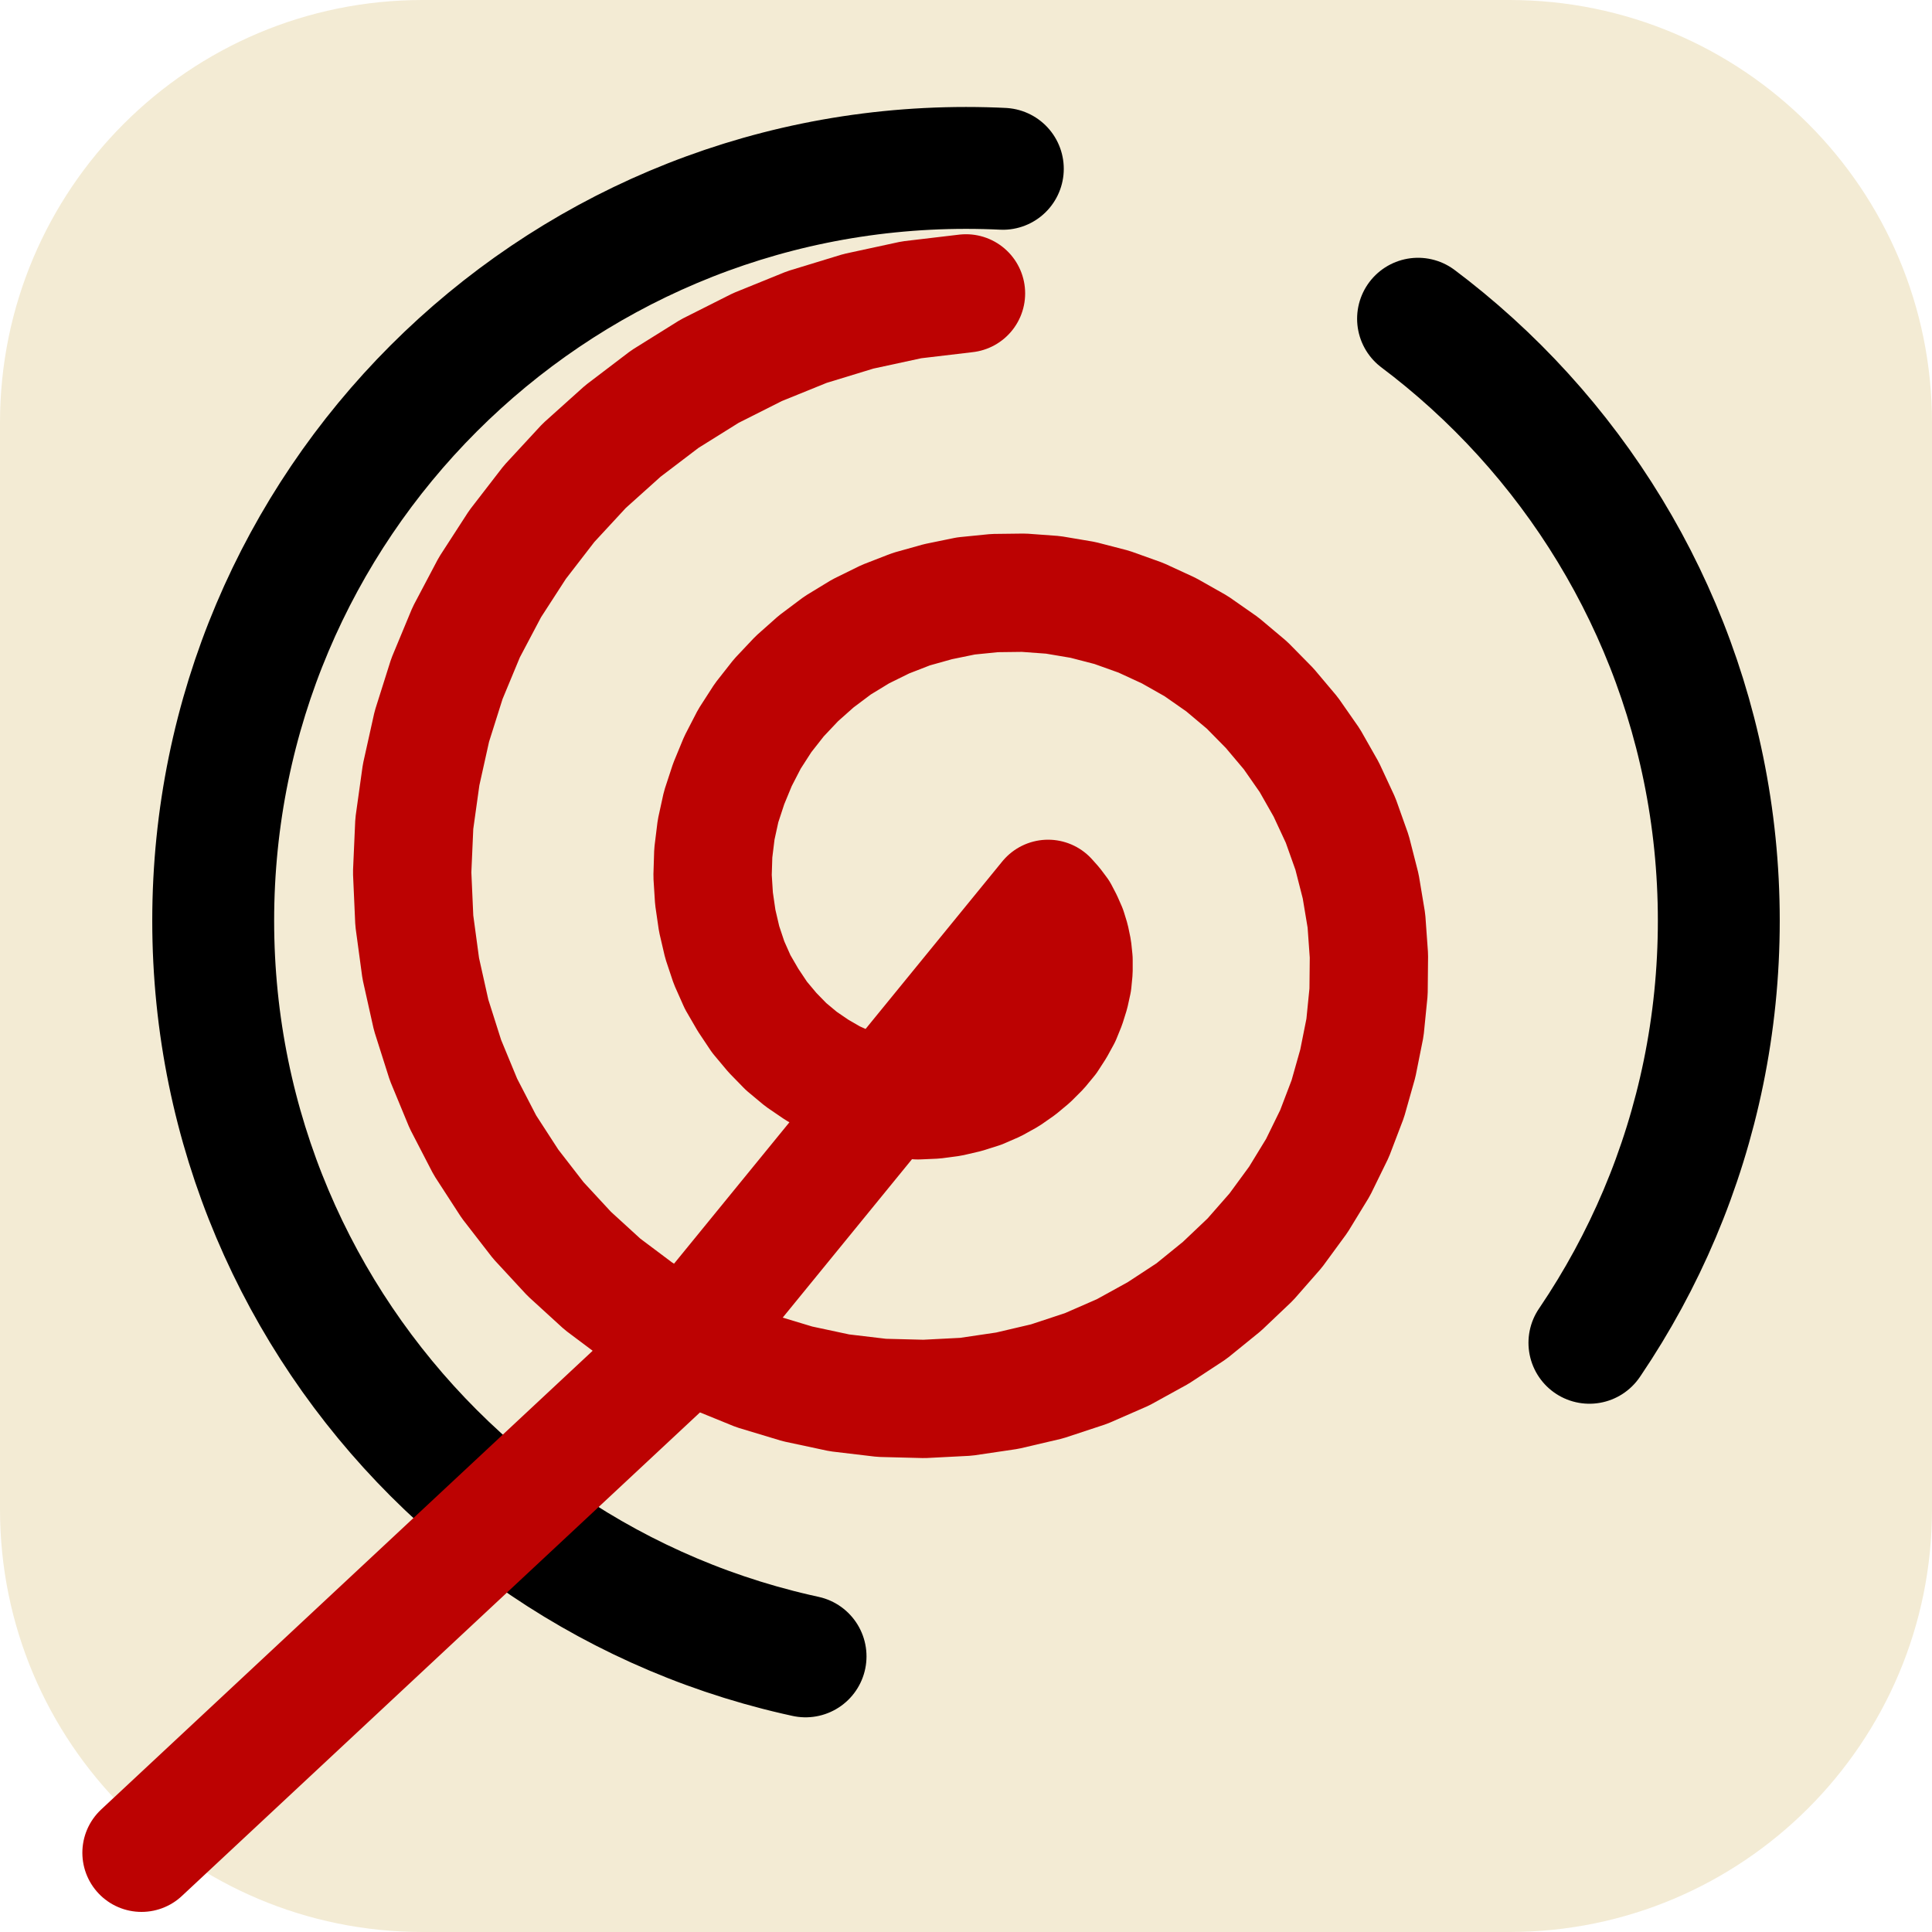
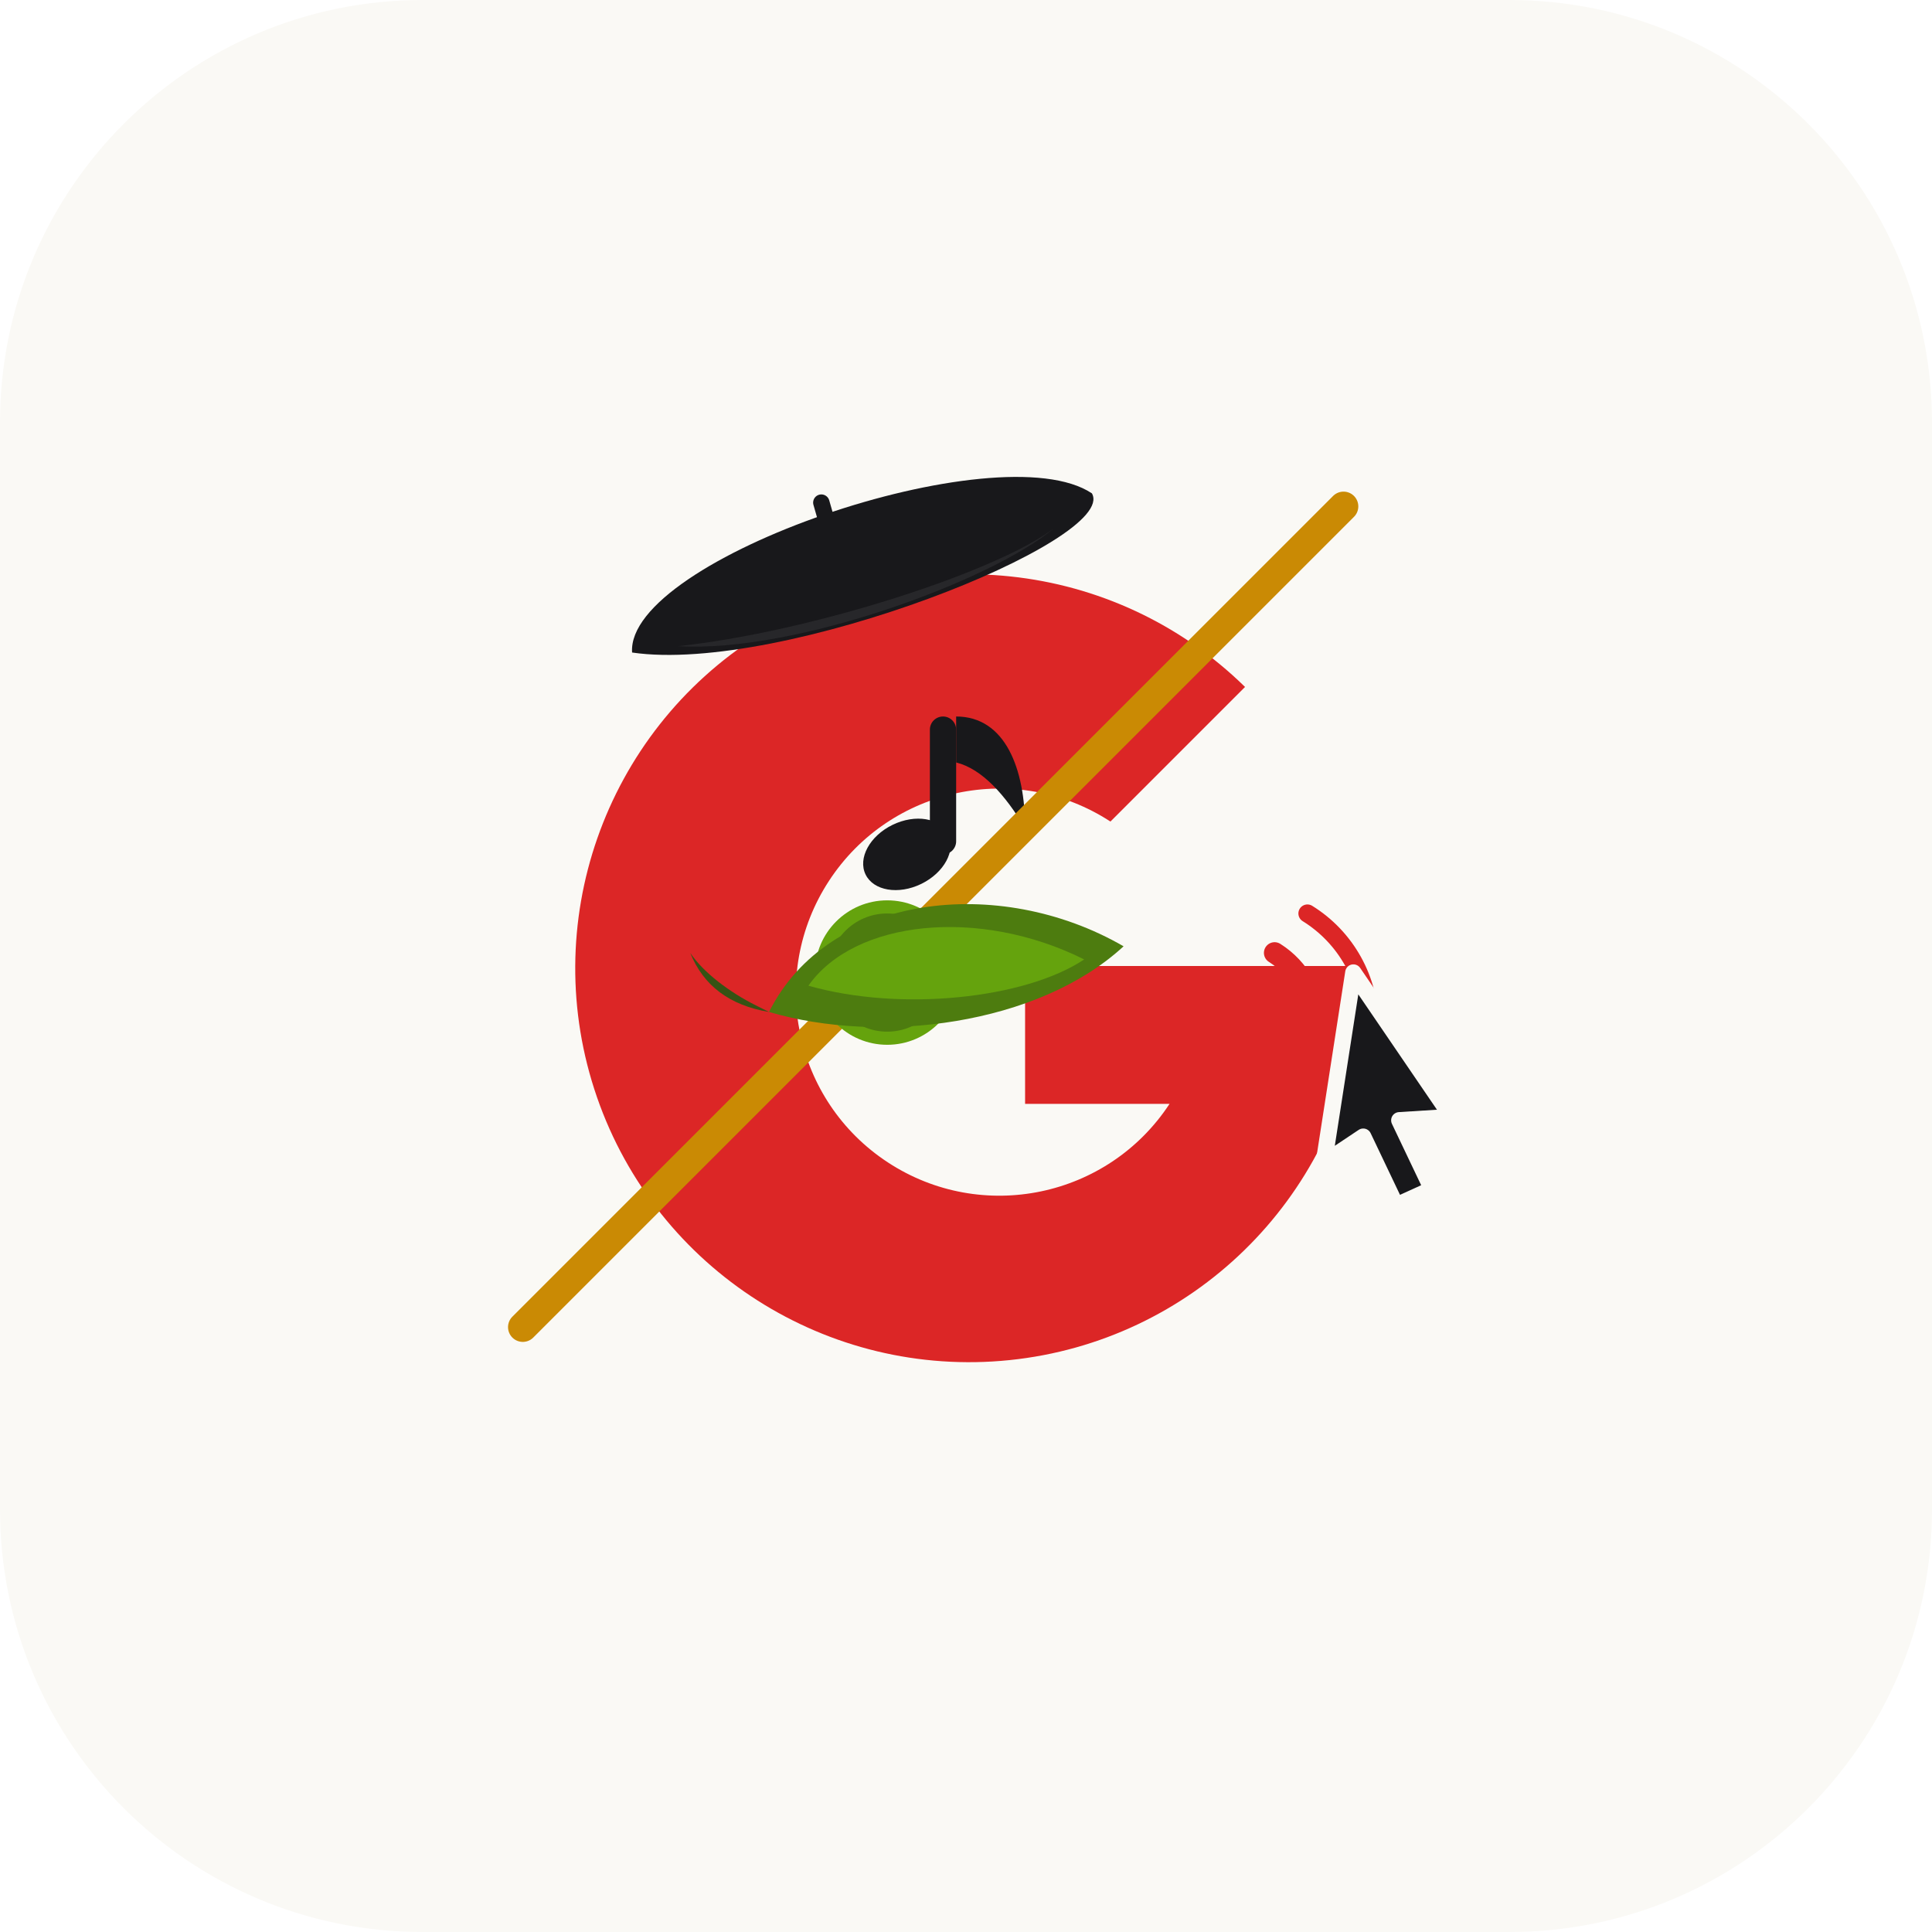
<svg xmlns="http://www.w3.org/2000/svg" viewBox="0 0 512 512" width="512" height="512">
-   <rect width="512" height="512" rx="112" fill="#F3EBD4" />
-   <g transform="translate(256 244) scale(9.5) translate(-50 -40)">
-     <path d="M 71 40 a 21 21 0 1 1 -42 0 a 21 21 0 1 1 42 0" pathLength="100" stroke-dasharray="12.5 25 62.5" fill="none" stroke="#000000" stroke-width="3.4" stroke-linecap="round" stroke-linejoin="round" />
-     <path d="M 50.00 22.50 L 48.48 22.68 L 47.00 23.00 L 45.56 23.44 L 44.18 24.00 L 42.85 24.67 L 41.60 25.45 L 40.43 26.34 L 39.35 27.31 L 38.37 28.37 L 37.49 29.51 L 36.72 30.70 L 36.06 31.95 L 35.52 33.25 L 35.10 34.58 L 34.80 35.93 L 34.61 37.29 L 34.55 38.65 L 34.61 40.00 L 34.79 41.33 L 35.08 42.63 L 35.48 43.89 L 35.98 45.10 L 36.58 46.26 L 37.28 47.34 L 38.07 48.36 L 38.93 49.29 L 39.86 50.14 L 40.86 50.89 L 41.91 51.55 L 43.01 52.11 L 44.14 52.57 L 45.30 52.92 L 46.47 53.17 L 47.65 53.31 L 48.83 53.34 L 50.00 53.28 L 51.15 53.11 L 52.26 52.85 L 53.35 52.49 L 54.38 52.04 L 55.36 51.50 L 56.29 50.89 L 57.14 50.20 L 57.93 49.45 L 58.64 48.64 L 59.27 47.78 L 59.82 46.88 L 60.28 45.94 L 60.65 44.97 L 60.93 43.98 L 61.13 42.98 L 61.23 41.98 L 61.24 40.98 L 61.17 40.00 L 61.01 39.04 L 60.77 38.10 L 60.45 37.20 L 60.05 36.34 L 59.59 35.53 L 59.06 34.77 L 58.47 34.07 L 57.84 33.43 L 57.15 32.85 L 56.42 32.34 L 55.66 31.91 L 54.88 31.55 L 54.07 31.26 L 53.26 31.05 L 52.43 30.91 L 51.61 30.85 L 50.80 30.86 L 50.00 30.94 L 49.22 31.10 L 48.47 31.31 L 47.75 31.59 L 47.06 31.93 L 46.42 32.32 L 45.82 32.77 L 45.28 33.25 L 44.78 33.78 L 44.34 34.34 L 43.96 34.93 L 43.64 35.55 L 43.38 36.18 L 43.17 36.82 L 43.03 37.46 L 42.95 38.11 L 42.93 38.75 L 42.97 39.38 L 43.06 40.00 L 43.20 40.60 L 43.39 41.17 L 43.63 41.71 L 43.92 42.21 L 44.24 42.69 L 44.60 43.12 L 44.98 43.51 L 45.40 43.86 L 45.84 44.16 L 46.29 44.42 L 46.76 44.63 L 47.23 44.80 L 47.71 44.91 L 48.19 44.98 L 48.66 45.01 L 49.12 44.99 L 49.57 44.93 L 50.00 44.83 L 50.41 44.70 L 50.80 44.53 L 51.16 44.33 L 51.49 44.10 L 51.79 43.85 L 52.06 43.58 L 52.30 43.29 L 52.50 42.98 L 52.67 42.67 L 52.80 42.35 L 52.90 42.03 L 52.97 41.71 L 53.00 41.40 L 53.00 41.09 L 52.97 40.80 L 52.91 40.51 L 52.83 40.25 L 52.72 40.00 L 52.60 39.77 L 52.45 39.57 L 52.29 39.39 L 42.00 52.00 L 27.00 66.00" fill="none" stroke="#BC0202" stroke-width="3.3" stroke-linecap="round" stroke-linejoin="round" />
+   <rect width="512" height="512" rx="112" fill="#faf9f5" />
+   <g transform="translate(256 256) scale(0.87)">
+     <path d="       M 85 -85       A 120 120 0 1 0 120 16       L 120 0       L 18 0       L 18 42       L 62 42       A 62 62 0 1 1 44 -44       L 85 -85       Z" fill="#dc2626" />
+     <g transform="translate(-18, -48)">
+       <ellipse cx="0" cy="14" rx="14" ry="10" transform="rotate(-26, 0, 14)" fill="#18181b" />
+       <rect x="7" y="-28" width="8" height="42" rx="4" fill="#18181b" />
+       <path d="M 15 -28 C 30 -28 36 -12 36 6 C 30 -4 23 -12 15 -14 Z" fill="#18181b" />
+     </g>
+     <line x1="-135" y1="110" x2="115" y2="-140" stroke="#ca8a04" stroke-width="9" stroke-linecap="round" />
+     <g transform="translate(-24, 2)">
+       <circle cx="0" cy="0" r="22" fill="#65a30d" />
+       <circle cx="0" cy="0" r="18" fill="#4d7c0f" />
+       <circle cx="0" cy="0" r="8" fill="#dc2626" />
+       <circle cx="-5" cy="-5" r="3.5" fill="#faf9f5" />
+     </g>
+     <path d="M -60 14 C -42 -22, 10 -28, 48 -6 C 22 18, -26 24, -60 14 Z" fill="#4d7c0f" />
+     <path d="M -48 6 C -34 -14, 4 -18, 36 -2 C 18 10, -20 14, -48 6 Z" fill="#65a30d" />
+     <path d="M -60 14 C -72 12, -80 6, -84 -4 C -80 2, -72 8, -64 12 Z" fill="#365314" />
+     <g transform="translate(-38, -120) rotate(-16)">
+       <path d="M 0 -22 L 0 -11" stroke="#18181b" stroke-width="5" stroke-linecap="round" />
+       <path d="         M -68 6         C -62 -22, 58 -28, 80 -2         C 84 14, -26 25, -68 6         Z" fill="#18181b" />
+       <path d="         M -54 8         C -20 20, 44 15, 66 5         C 46 13, -14 15, -54 8         Z" fill="#27272a" />
+     </g>
+     <g transform="translate(108, 18)">
+       <path d="M -14 -22 A 26 26 0 0 1 -14 22" fill="none" stroke="#dc2626" stroke-width="6.5" stroke-linecap="round" />
+       <path d="M -4 -34 A 40 40 0 0 1 -4 34" fill="none" stroke="#dc2626" stroke-width="5.5" stroke-linecap="round" />
+       <path d="         M 10 -16         L 40 28         L 24 29         L 34 50         L 23 55         L 13 34         L 1 42         Z" fill="#18181b" stroke="#faf9f5" stroke-width="5" stroke-linejoin="round" />
+     </g>
  </g>
</svg>
